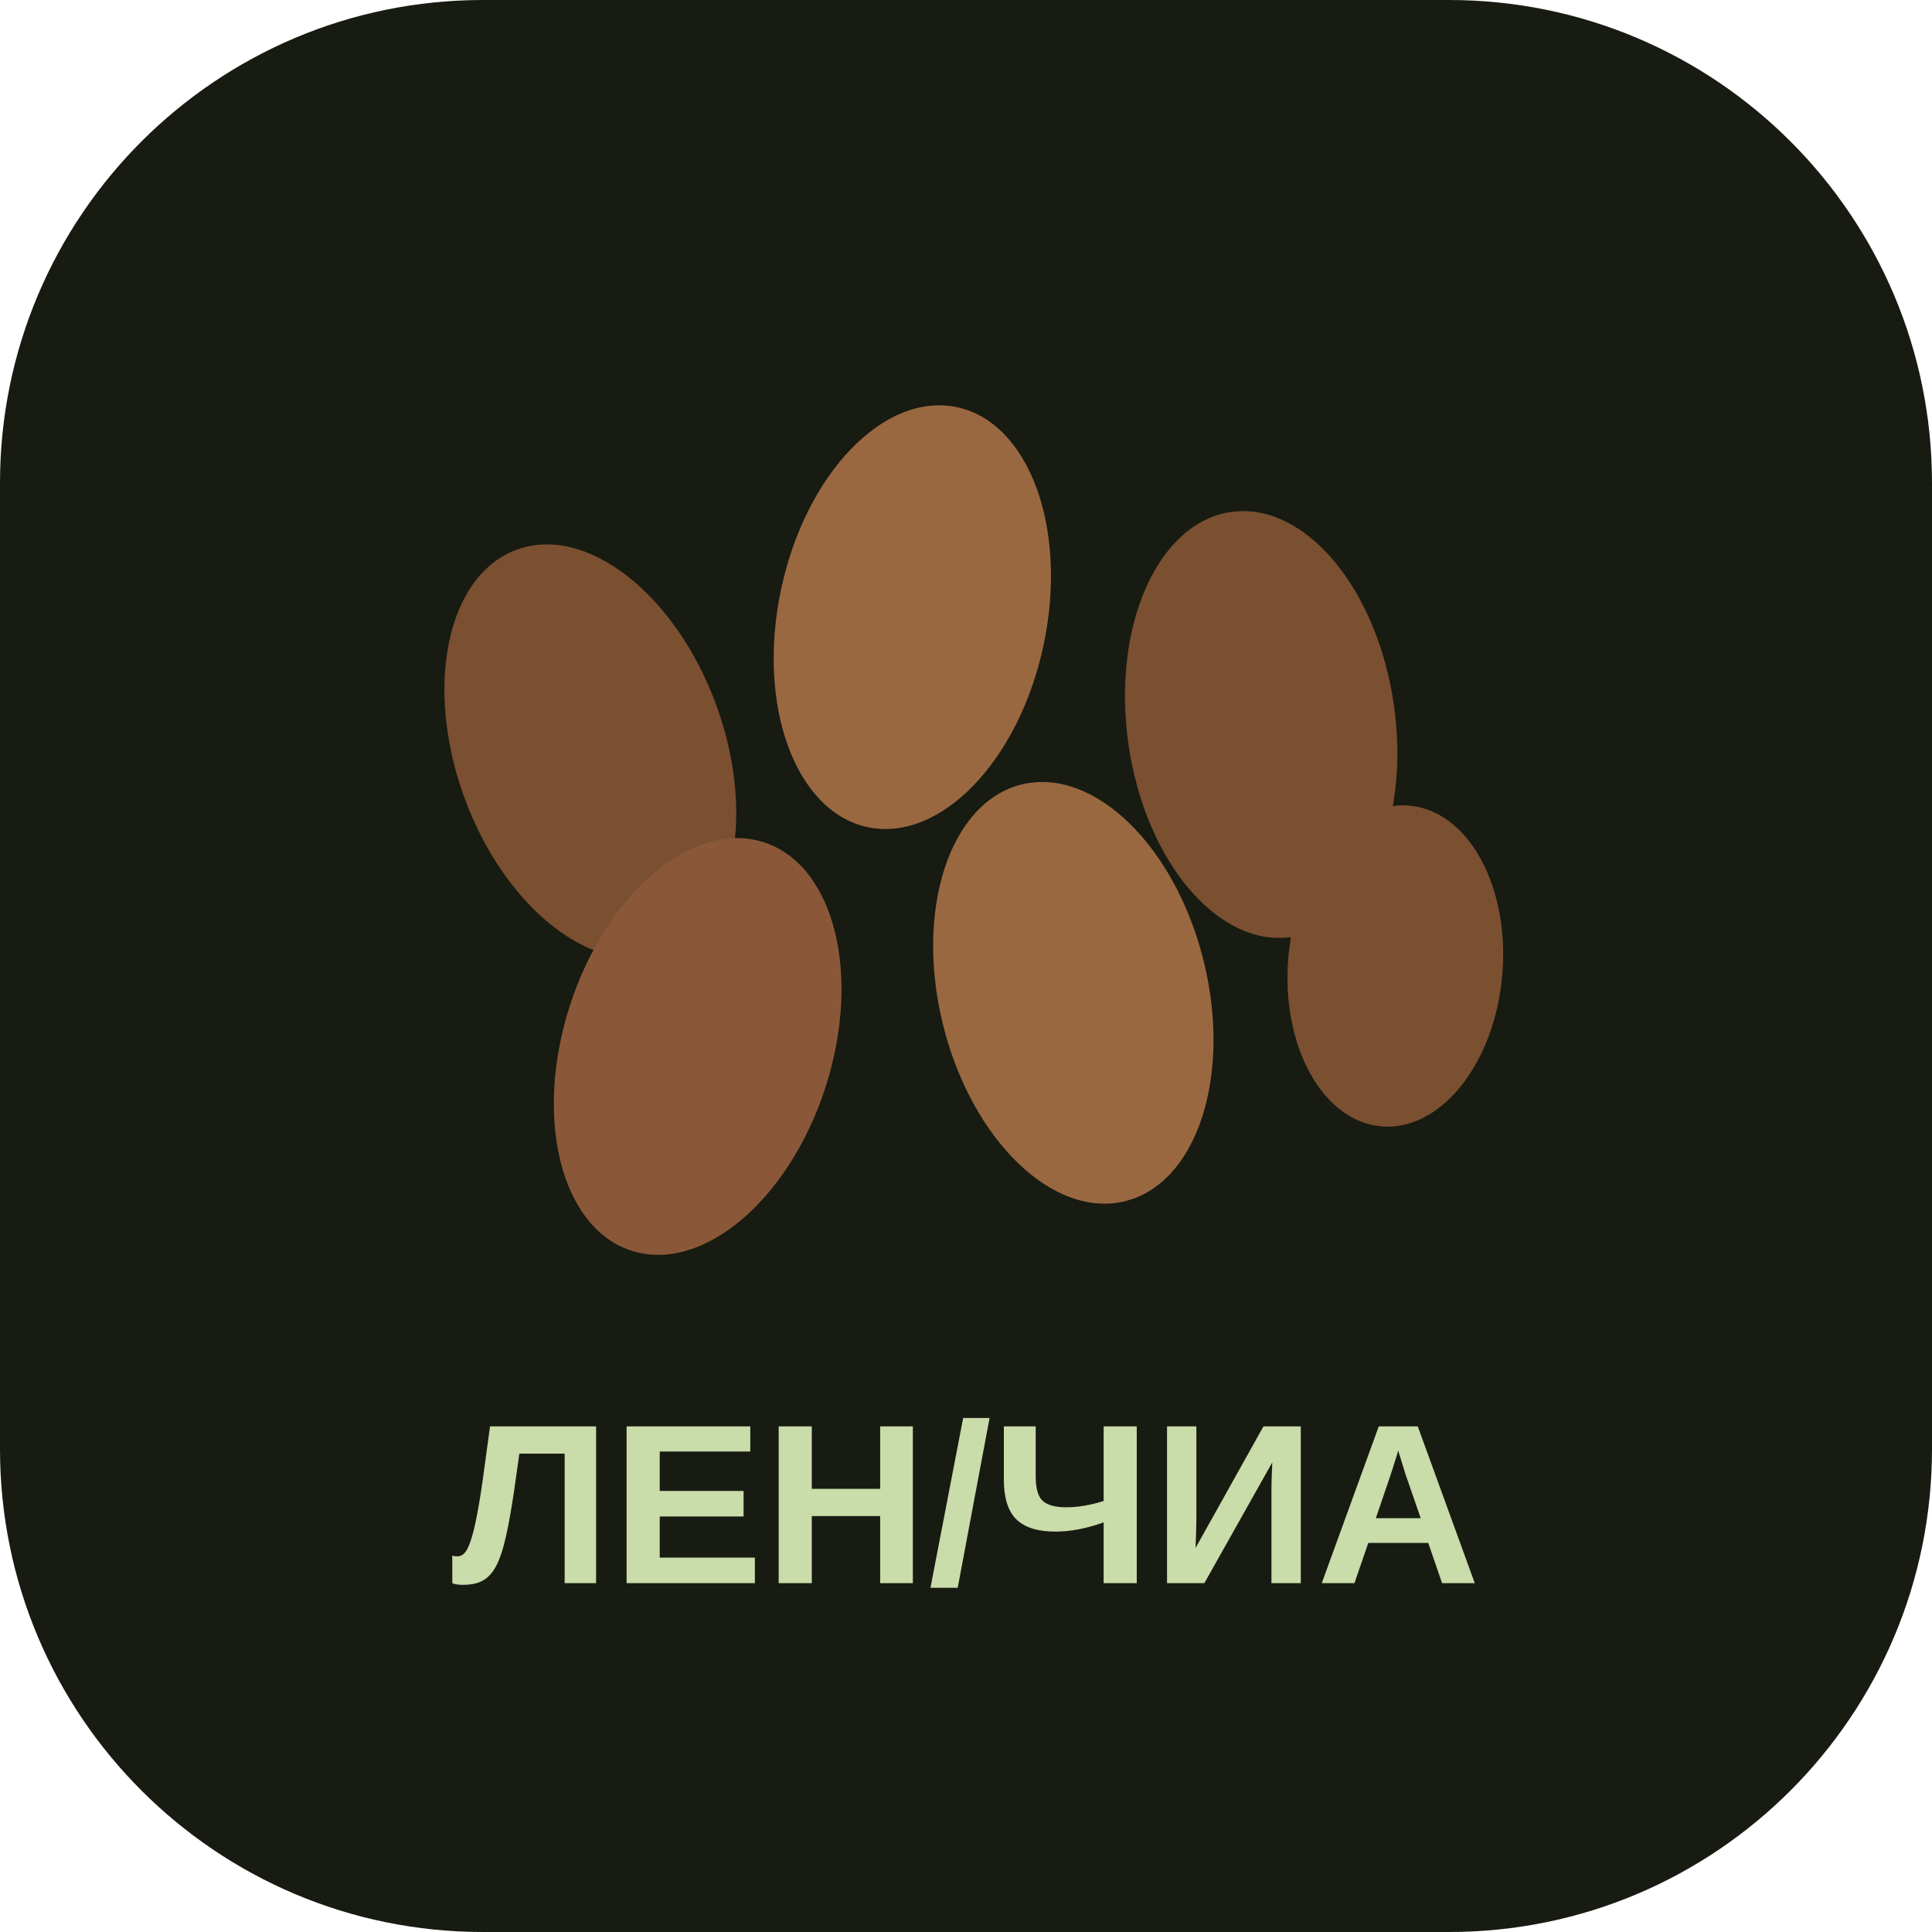
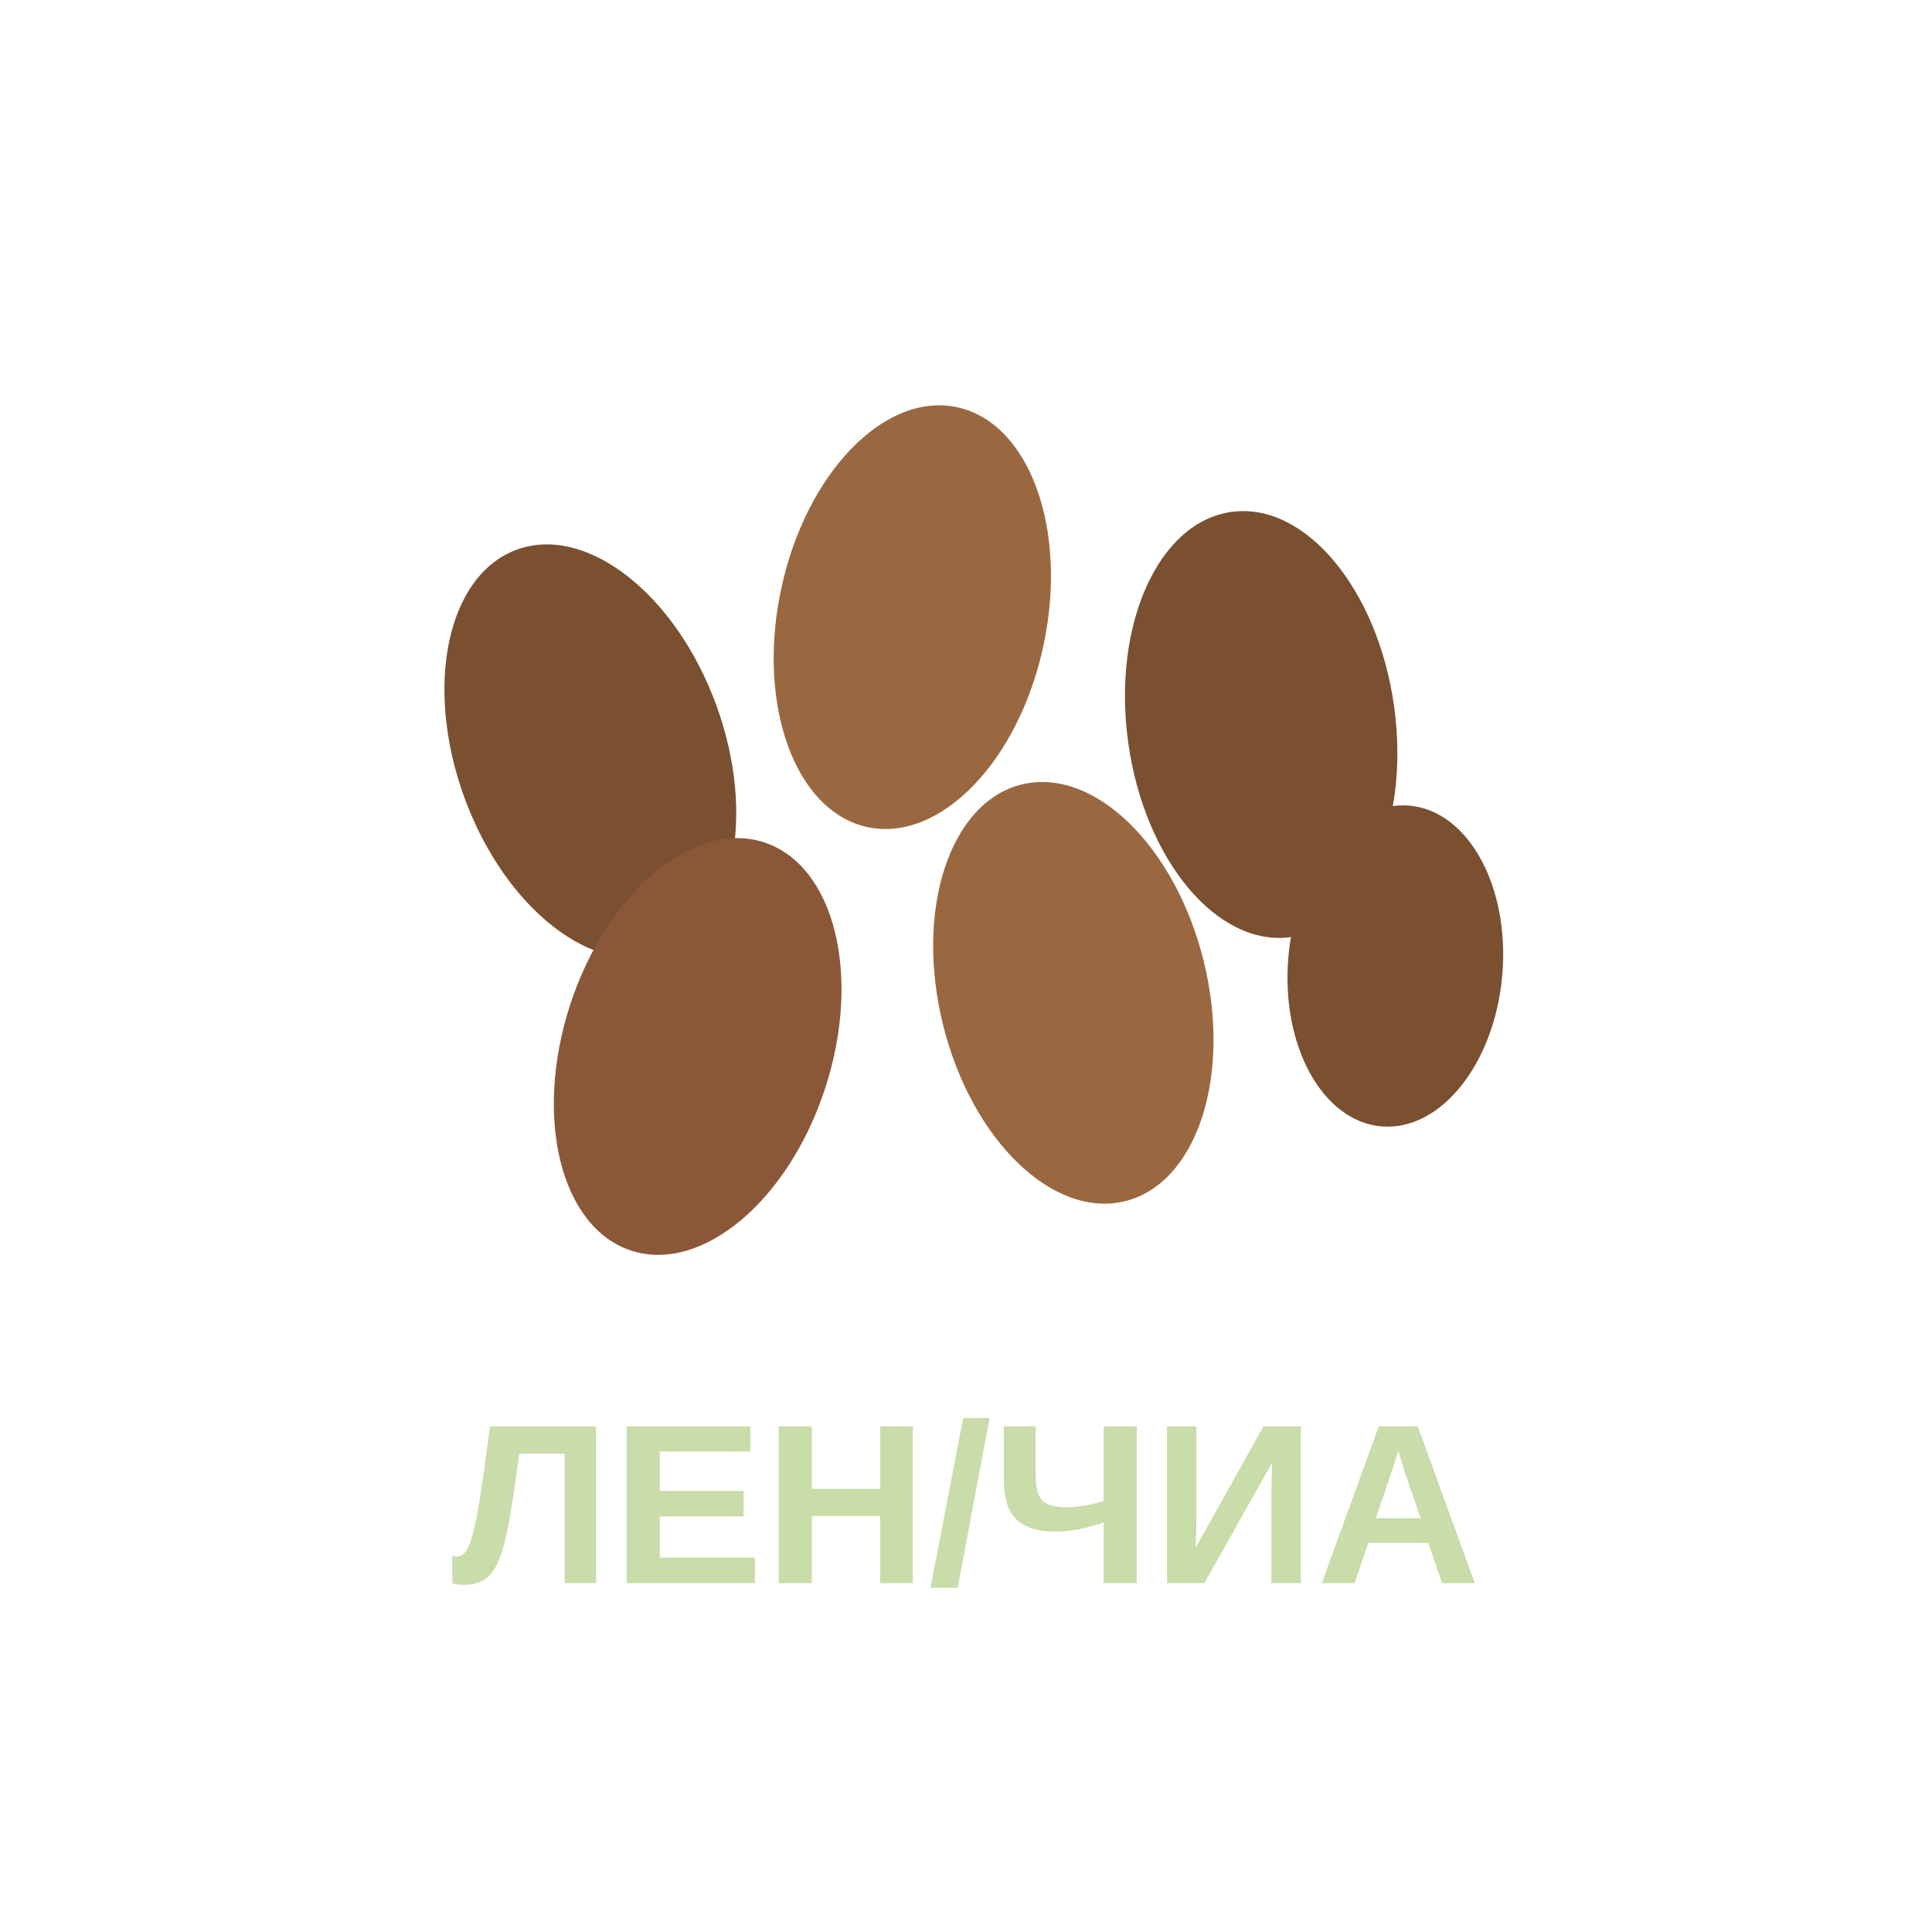
<svg xmlns="http://www.w3.org/2000/svg" viewBox="0 0 72 72">
-   <rect width="72" height="72" rx="18" fill="#171b12" />
  <ellipse cx="22" cy="28" rx="5" ry="8" fill="#7a5030" transform="rotate(-20 22 28)" />
  <ellipse cx="34" cy="23" rx="5" ry="8" fill="#9a6840" transform="rotate(12 34 23)" />
  <ellipse cx="47" cy="27" rx="5" ry="8" fill="#7a5030" transform="rotate(-8 47 27)" />
  <ellipse cx="26" cy="39" rx="5" ry="8" fill="#8a5838" transform="rotate(18 26 39)" />
  <ellipse cx="40" cy="37" rx="5" ry="8" fill="#9a6840" transform="rotate(-14 40 37)" />
  <ellipse cx="52" cy="36" rx="4" ry="6" fill="#7a5030" transform="rotate(5 52 36)" />
  <text x="36" y="59" text-anchor="middle" font-size="8.5" font-weight="700" fill="#c9dca9" font-family="Segoe UI, Arial, sans-serif">ЛЕН/ЧИА</text>
</svg>
